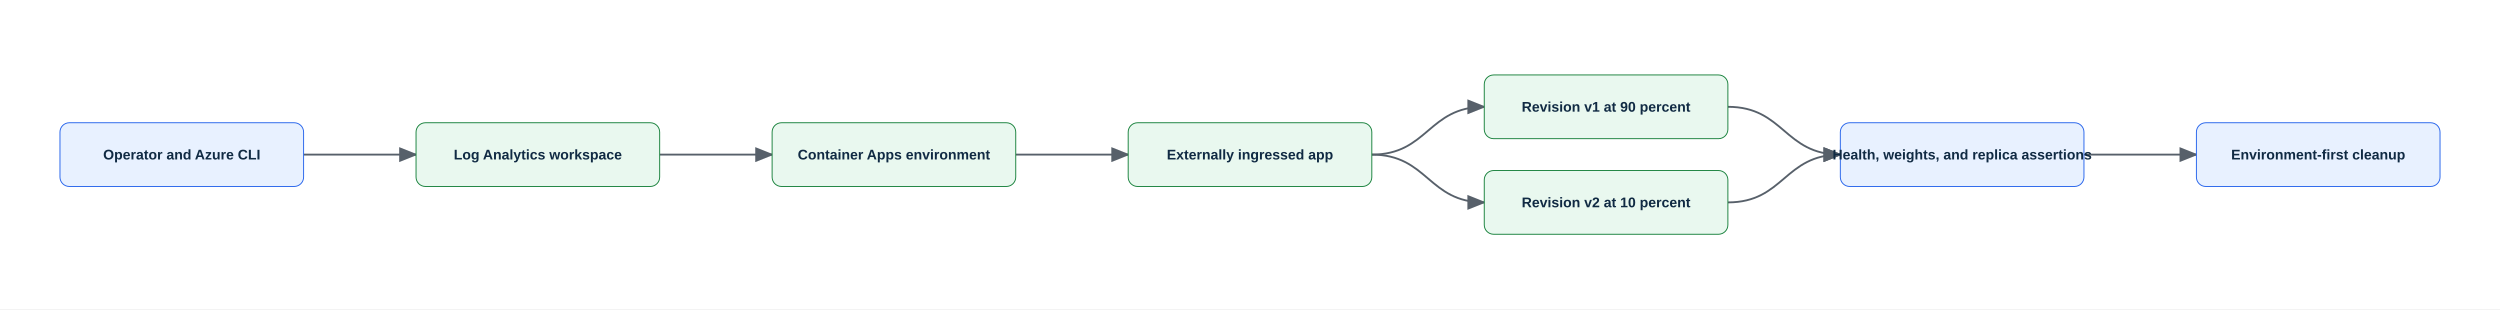
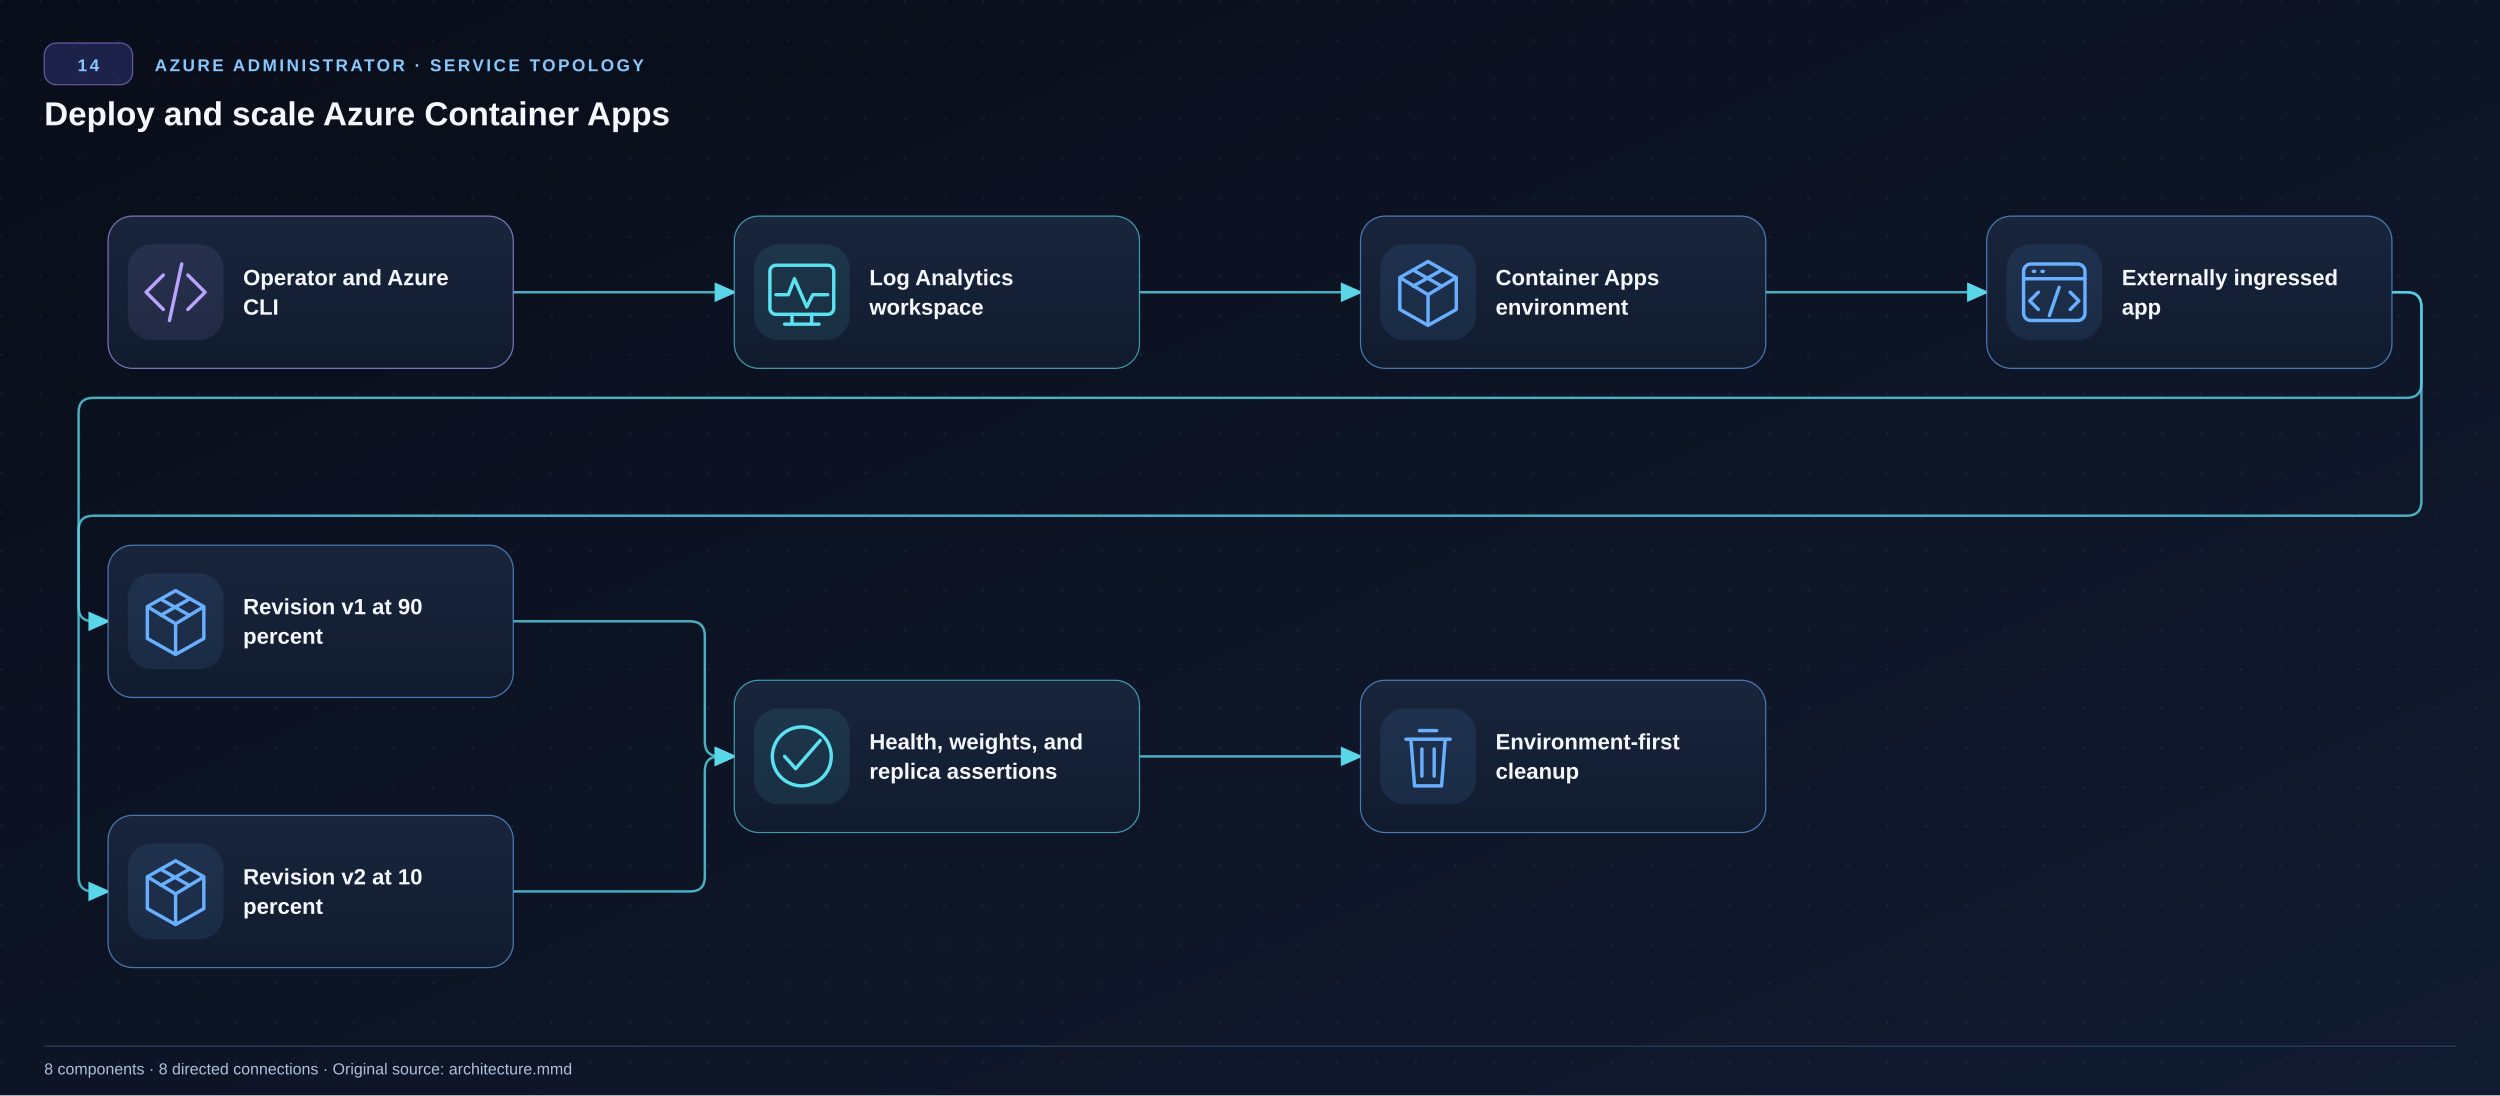
- <svg xmlns="http://www.w3.org/2000/svg" width="2668" height="330" viewBox="0 0 2668 330" role="img" aria-labelledby="lab14-title lab14-desc">
+ <svg xmlns="http://www.w3.org/2000/svg" width="2036" height="892" viewBox="0 0 2036 892" role="img" aria-labelledby="lab14-title lab14-desc">
  <defs>
-     <marker id="arrow" markerWidth="10" markerHeight="8" refX="9" refY="4" orient="auto" markerUnits="strokeWidth">
-       <path d="M 0 0 L 10 4 L 0 8 z" fill="#57606a" />
+     <linearGradient id="canvas-fill" x2="1" y2="1">
+       <stop stop-color="#090D19" />
+       <stop offset="1" stop-color="#111B30" />
+     </linearGradient>
+     <linearGradient id="card-fill" x2="0" y2="1">
+       <stop stop-color="#18253C" />
+       <stop offset="1" stop-color="#111B2E" />
+     </linearGradient>
+     <pattern id="grid" width="32" height="32" patternUnits="userSpaceOnUse">
+       <circle cx="1" cy="1" r="1" fill="#72A6E8" opacity=".10" />
+     </pattern>
+     <marker id="arrow" markerWidth="9" markerHeight="8" refX="8" refY="4" orient="auto" markerUnits="strokeWidth">
+       <path d="M0 0L9 4L0 8z" fill="#59D6E8" />
    </marker>
    <style>
-       .edge { fill: none; stroke: #57606a; stroke-width: 2; marker-end: url(#arrow); }
-       .edge-label-bg { fill: #ffffff; opacity: .94; }
-       .edge-label { fill: #57606a; font: 13px 'Segoe UI', Arial, sans-serif; text-anchor: middle; dominant-baseline: central; }
-       .node-label { font: 600 15px 'Segoe UI', Arial, sans-serif; text-anchor: middle; dominant-baseline: central; }
+       .edge { fill: none; stroke: #59D6E8; stroke-width: 2; stroke-opacity: .8; marker-end: url(#arrow); }
+       .node-label { fill: #F6F8FF; font: 600 18px 'Segoe UI', Arial, sans-serif; dominant-baseline: central; }
+       .edge-label { fill: #D9F8FD; font: 13px 'Segoe UI', Arial, sans-serif; text-anchor: middle; dominant-baseline: central; }
+       .heading { fill: #F6F8FF; font: 700 27px 'Segoe UI', Arial, sans-serif; }
+       .eyebrow { fill: #87C9FF; font: 600 14px 'Segoe UI', Arial, sans-serif; letter-spacing: 2px; }
+       .footer { fill: #ACC0DC; font: 13px 'Segoe UI', Arial, sans-serif; }
    </style>
  </defs>
-   <rect width="100%" height="100%" fill="#ffffff" />
+   <rect width="100%" height="100%" fill="url(#canvas-fill)" />
+   <rect width="100%" height="100%" fill="url(#grid)" />
  <g aria-hidden="true">
-     <path class="edge" d="M 324 165 C 384 165, 384 165, 444 165" />
-     <path class="edge" d="M 704 165 C 764 165, 764 165, 824 165" />
-     <path class="edge" d="M 1084 165 C 1144 165, 1144 165, 1204 165" />
-     <path class="edge" d="M 1464 165 C 1524 165, 1524 114, 1584 114" />
-     <path class="edge" d="M 1464 165 C 1524 165, 1524 216, 1584 216" />
-     <path class="edge" d="M 1844 114 C 1904 114, 1904 165, 1964 165" />
-     <path class="edge" d="M 1844 216 C 1904 216, 1904 165, 1964 165" />
-     <path class="edge" d="M 2224 165 C 2284 165, 2284 165, 2344 165" />
-     <rect x="64" y="131" width="260" height="68" rx="10" fill="#e8f1ff" stroke="#2563eb" />
-     <text x="194" y="165" class="node-label" fill="#102a43">Operator and Azure CLI</text>
-     <rect x="444" y="131" width="260" height="68" rx="10" fill="#e9f8ef" stroke="#16803a" />
-     <text x="574" y="165" class="node-label" fill="#102a43">Log Analytics workspace</text>
-     <rect x="824" y="131" width="260" height="68" rx="10" fill="#e9f8ef" stroke="#16803a" />
-     <text x="954" y="165" class="node-label" fill="#102a43">Container Apps environment</text>
-     <rect x="1204" y="131" width="260" height="68" rx="10" fill="#e9f8ef" stroke="#16803a" />
-     <text x="1334" y="165" class="node-label" fill="#102a43">Externally ingressed app</text>
-     <rect x="1584" y="80" width="260" height="68" rx="10" fill="#e9f8ef" stroke="#16803a" />
-     <text x="1714" y="114" class="node-label" fill="#102a43">Revision v1 at 90 percent</text>
-     <rect x="1584" y="182" width="260" height="68" rx="10" fill="#e9f8ef" stroke="#16803a" />
-     <text x="1714" y="216" class="node-label" fill="#102a43">Revision v2 at 10 percent</text>
-     <rect x="1964" y="131" width="260" height="68" rx="10" fill="#e8f1ff" stroke="#2563eb" />
-     <text x="2094" y="165" class="node-label" fill="#102a43">Health, weights, and replica assertions</text>
-     <rect x="2344" y="131" width="260" height="68" rx="10" fill="#e8f1ff" stroke="#2563eb" />
-     <text x="2474" y="165" class="node-label" fill="#102a43">Environment-first cleanup</text>
+     <rect x="36" y="35" width="72" height="34" rx="10" fill="#6366F1" fill-opacity=".23" stroke="#A295F9" stroke-opacity=".55" />
+     <text x="72" y="58" class="eyebrow" text-anchor="middle">14</text>
+     <text x="126" y="58" class="eyebrow">AZURE ADMINISTRATOR · SERVICE TOPOLOGY</text>
+     <text x="36" y="102" class="heading">Deploy and scale Azure Container Apps</text>
+     <path id="edge-0" data-source="A" data-target="W" class="edge" d="M 418 238 L 598 238" />
+     <path id="edge-1" data-source="W" data-target="E" class="edge" d="M 928 238 L 1108 238" />
+     <path id="edge-2" data-source="E" data-target="APP" class="edge" d="M 1438 238 L 1618 238" />
+     <path id="edge-3" data-source="APP" data-target="R1" class="edge" d="M 1948 238 L 1960 238 Q 1972 238 1972 250 L 1972 408 Q 1972 420 1960 420 L 76 420 Q 64 420 64 432 L 64 494 Q 64 506 76 506 L 88 506" />
+     <path id="edge-4" data-source="APP" data-target="R2" class="edge" d="M 1948 238 L 1960 238 Q 1972 238 1972 250 L 1972 312 Q 1972 324 1960 324 L 76 324 Q 64 324 64 336 L 64 714 Q 64 726 76 726 L 88 726" />
+     <path id="edge-5" data-source="R1" data-target="V" class="edge" d="M 418 506 L 562 506 Q 574 506 574 518 L 574 604 Q 574 616 586 616 L 598 616" />
+     <path id="edge-6" data-source="R2" data-target="V" class="edge" d="M 418 726 L 562 726 Q 574 726 574 714 L 574 628 Q 574 616 586 616 L 598 616" />
+     <path id="edge-7" data-source="V" data-target="C" class="edge" d="M 928 616 L 1108 616" />
+     <g id="node-A" data-service-icon="code">
+       <rect x="88" y="176" width="330" height="124" rx="20" fill="url(#card-fill)" stroke="#B8A4FF" stroke-opacity=".64" />
+       <rect x="104" y="199" width="78" height="78" rx="20" fill="#B8A4FF" fill-opacity=".10" />
+       <g transform="translate(111 206)" fill="none" stroke="#B8A4FF" stroke-width="2.8" stroke-linecap="round" stroke-linejoin="round">
+         <path d="M22 18L8 32l14 14M42 18l14 14-14 14M37 9L27 55" />
+       </g>
+       <text x="198" y="226" class="node-label">Operator and Azure</text>
+       <text x="198" y="250" class="node-label">CLI</text>
+     </g>
+     <g id="node-W" data-service-icon="monitor">
+       <rect x="598" y="176" width="330" height="124" rx="20" fill="url(#card-fill)" stroke="#5BE1EF" stroke-opacity=".64" />
+       <rect x="614" y="199" width="78" height="78" rx="20" fill="#5BE1EF" fill-opacity=".10" />
+       <g transform="translate(621 206)" fill="none" stroke="#5BE1EF" stroke-width="2.8" stroke-linecap="round" stroke-linejoin="round">
+         <rect x="6" y="10" width="52" height="40" rx="5" />
+         <path d="M11 34h10l5-13 10 23 5-10h12M24 50v7M40 50v7M18 58h28" />
+       </g>
+       <text x="708" y="226" class="node-label">Log Analytics</text>
+       <text x="708" y="250" class="node-label">workspace</text>
+     </g>
+     <g id="node-E" data-service-icon="container">
+       <rect x="1108" y="176" width="330" height="124" rx="20" fill="url(#card-fill)" stroke="#69AFFF" stroke-opacity=".64" />
+       <rect x="1124" y="199" width="78" height="78" rx="20" fill="#69AFFF" fill-opacity=".10" />
+       <g transform="translate(1131 206)" fill="none" stroke="#69AFFF" stroke-width="2.8" stroke-linecap="round" stroke-linejoin="round">
+         <path d="M32 7L55 20v26L32 59 9 46V20zM9 20l23 14 23-14M32 34v25" />
+         <path d="M20 14l23 13M43 14L20 27" />
+       </g>
+       <text x="1218" y="226" class="node-label">Container Apps</text>
+       <text x="1218" y="250" class="node-label">environment</text>
+     </g>
+     <g id="node-APP" data-service-icon="app">
+       <rect x="1618" y="176" width="330" height="124" rx="20" fill="url(#card-fill)" stroke="#69AFFF" stroke-opacity=".64" />
+       <rect x="1634" y="199" width="78" height="78" rx="20" fill="#69AFFF" fill-opacity=".10" />
+       <g transform="translate(1641 206)" fill="none" stroke="#69AFFF" stroke-width="2.8" stroke-linecap="round" stroke-linejoin="round">
+         <rect x="7" y="9" width="50" height="46" rx="6" />
+         <path d="M7 21h50M15 15h1M22 15h1M19 32l-7 7 7 7M45 32l7 7-7 7M36 28l-8 23" />
+       </g>
+       <text x="1728" y="226" class="node-label">Externally ingressed</text>
+       <text x="1728" y="250" class="node-label">app</text>
+     </g>
+     <g id="node-R1" data-service-icon="container">
+       <rect x="88" y="444" width="330" height="124" rx="20" fill="url(#card-fill)" stroke="#69AFFF" stroke-opacity=".64" />
+       <rect x="104" y="467" width="78" height="78" rx="20" fill="#69AFFF" fill-opacity=".10" />
+       <g transform="translate(111 474)" fill="none" stroke="#69AFFF" stroke-width="2.8" stroke-linecap="round" stroke-linejoin="round">
+         <path d="M32 7L55 20v26L32 59 9 46V20zM9 20l23 14 23-14M32 34v25" />
+         <path d="M20 14l23 13M43 14L20 27" />
+       </g>
+       <text x="198" y="494" class="node-label">Revision v1 at 90</text>
+       <text x="198" y="518" class="node-label">percent</text>
+     </g>
+     <g id="node-R2" data-service-icon="container">
+       <rect x="88" y="664" width="330" height="124" rx="20" fill="url(#card-fill)" stroke="#69AFFF" stroke-opacity=".64" />
+       <rect x="104" y="687" width="78" height="78" rx="20" fill="#69AFFF" fill-opacity=".10" />
+       <g transform="translate(111 694)" fill="none" stroke="#69AFFF" stroke-width="2.8" stroke-linecap="round" stroke-linejoin="round">
+         <path d="M32 7L55 20v26L32 59 9 46V20zM9 20l23 14 23-14M32 34v25" />
+         <path d="M20 14l23 13M43 14L20 27" />
+       </g>
+       <text x="198" y="714" class="node-label">Revision v2 at 10</text>
+       <text x="198" y="738" class="node-label">percent</text>
+     </g>
+     <g id="node-V" data-service-icon="check">
+       <rect x="598" y="554" width="330" height="124" rx="20" fill="url(#card-fill)" stroke="#5BE1EF" stroke-opacity=".64" />
+       <rect x="614" y="577" width="78" height="78" rx="20" fill="#5BE1EF" fill-opacity=".10" />
+       <g transform="translate(621 584)" fill="none" stroke="#5BE1EF" stroke-width="2.8" stroke-linecap="round" stroke-linejoin="round">
+         <circle cx="32" cy="32" r="24" />
+         <path d="M18 32l9 10 20-23" />
+       </g>
+       <text x="708" y="604" class="node-label">Health, weights, and</text>
+       <text x="708" y="628" class="node-label">replica assertions</text>
+     </g>
+     <g id="node-C" data-service-icon="cleanup">
+       <rect x="1108" y="554" width="330" height="124" rx="20" fill="url(#card-fill)" stroke="#69AFFF" stroke-opacity=".64" />
+       <rect x="1124" y="577" width="78" height="78" rx="20" fill="#69AFFF" fill-opacity=".10" />
+       <g transform="translate(1131 584)" fill="none" stroke="#69AFFF" stroke-width="2.8" stroke-linecap="round" stroke-linejoin="round">
+         <path d="M14 18h36M25 11h14M18 18l3 38h22l3-38M27 26v22M37 26v22" />
+       </g>
+       <text x="1218" y="604" class="node-label">Environment-first</text>
+       <text x="1218" y="628" class="node-label">cleanup</text>
+     </g>
+     <path d="M36 852H2000" stroke="#29405D" />
+     <text x="36" y="875" class="footer">8 components · 8 directed connections · Original source: architecture.mmd</text>
  </g>
</svg>
